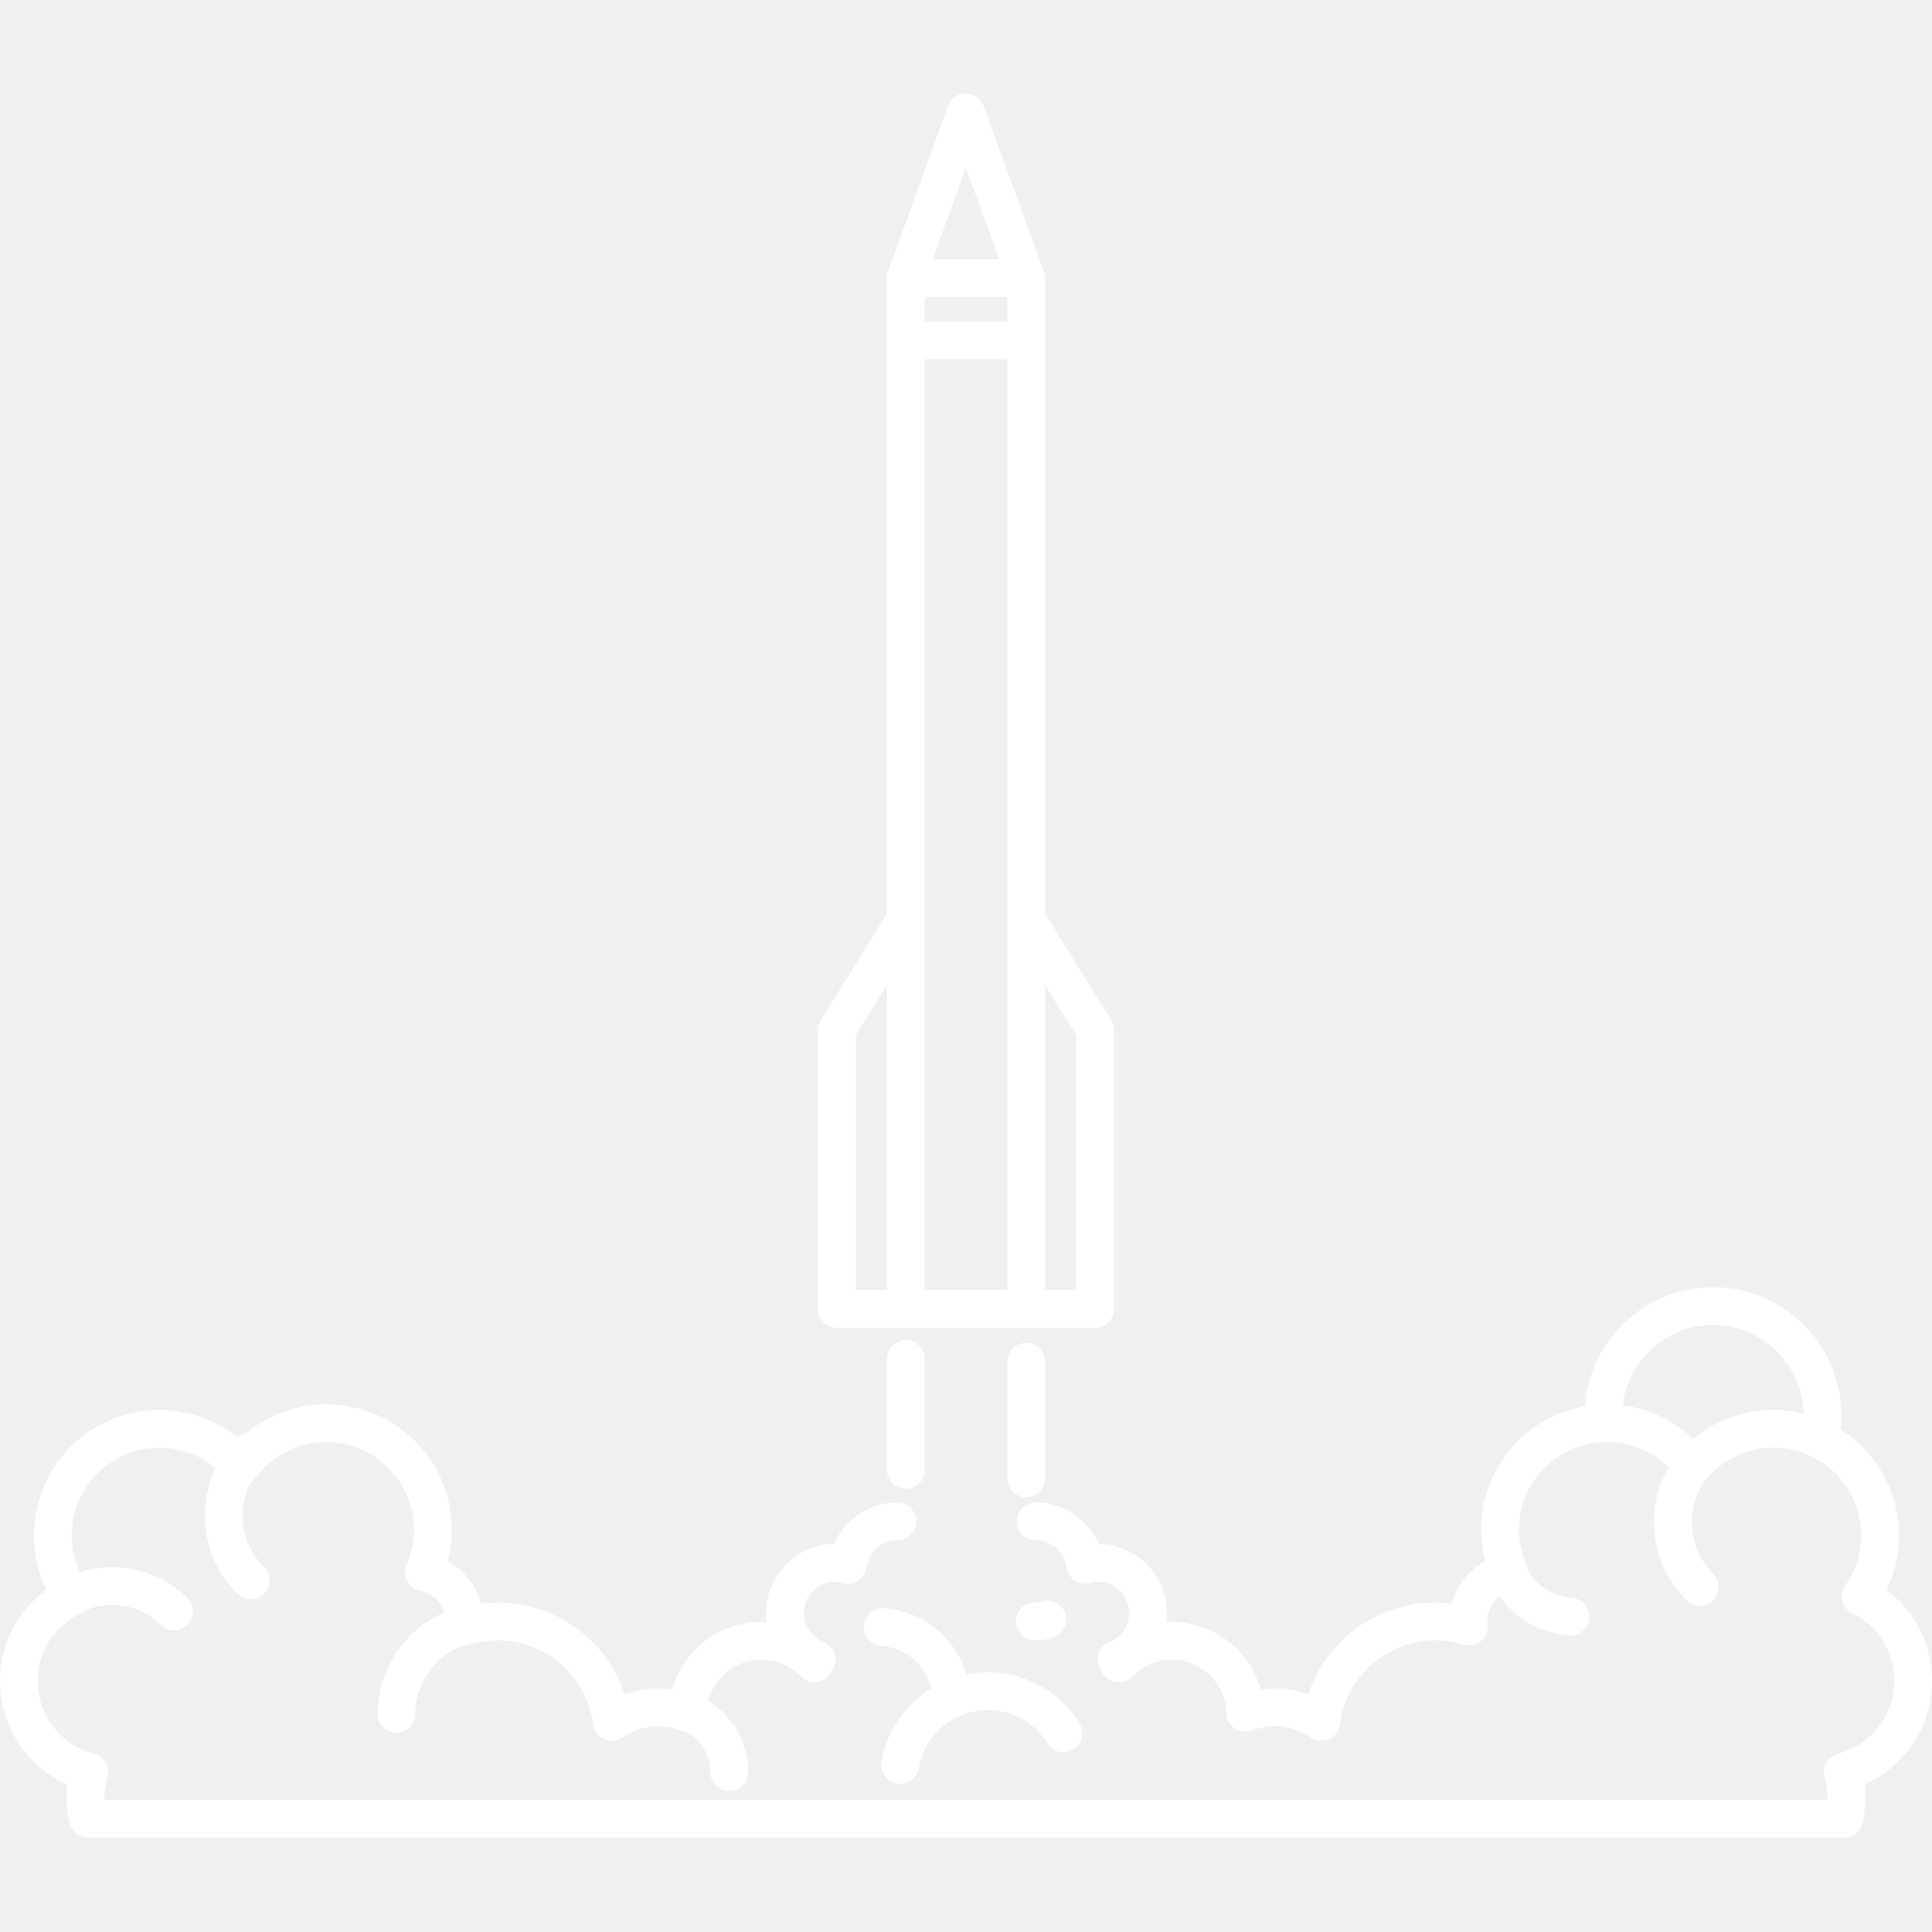
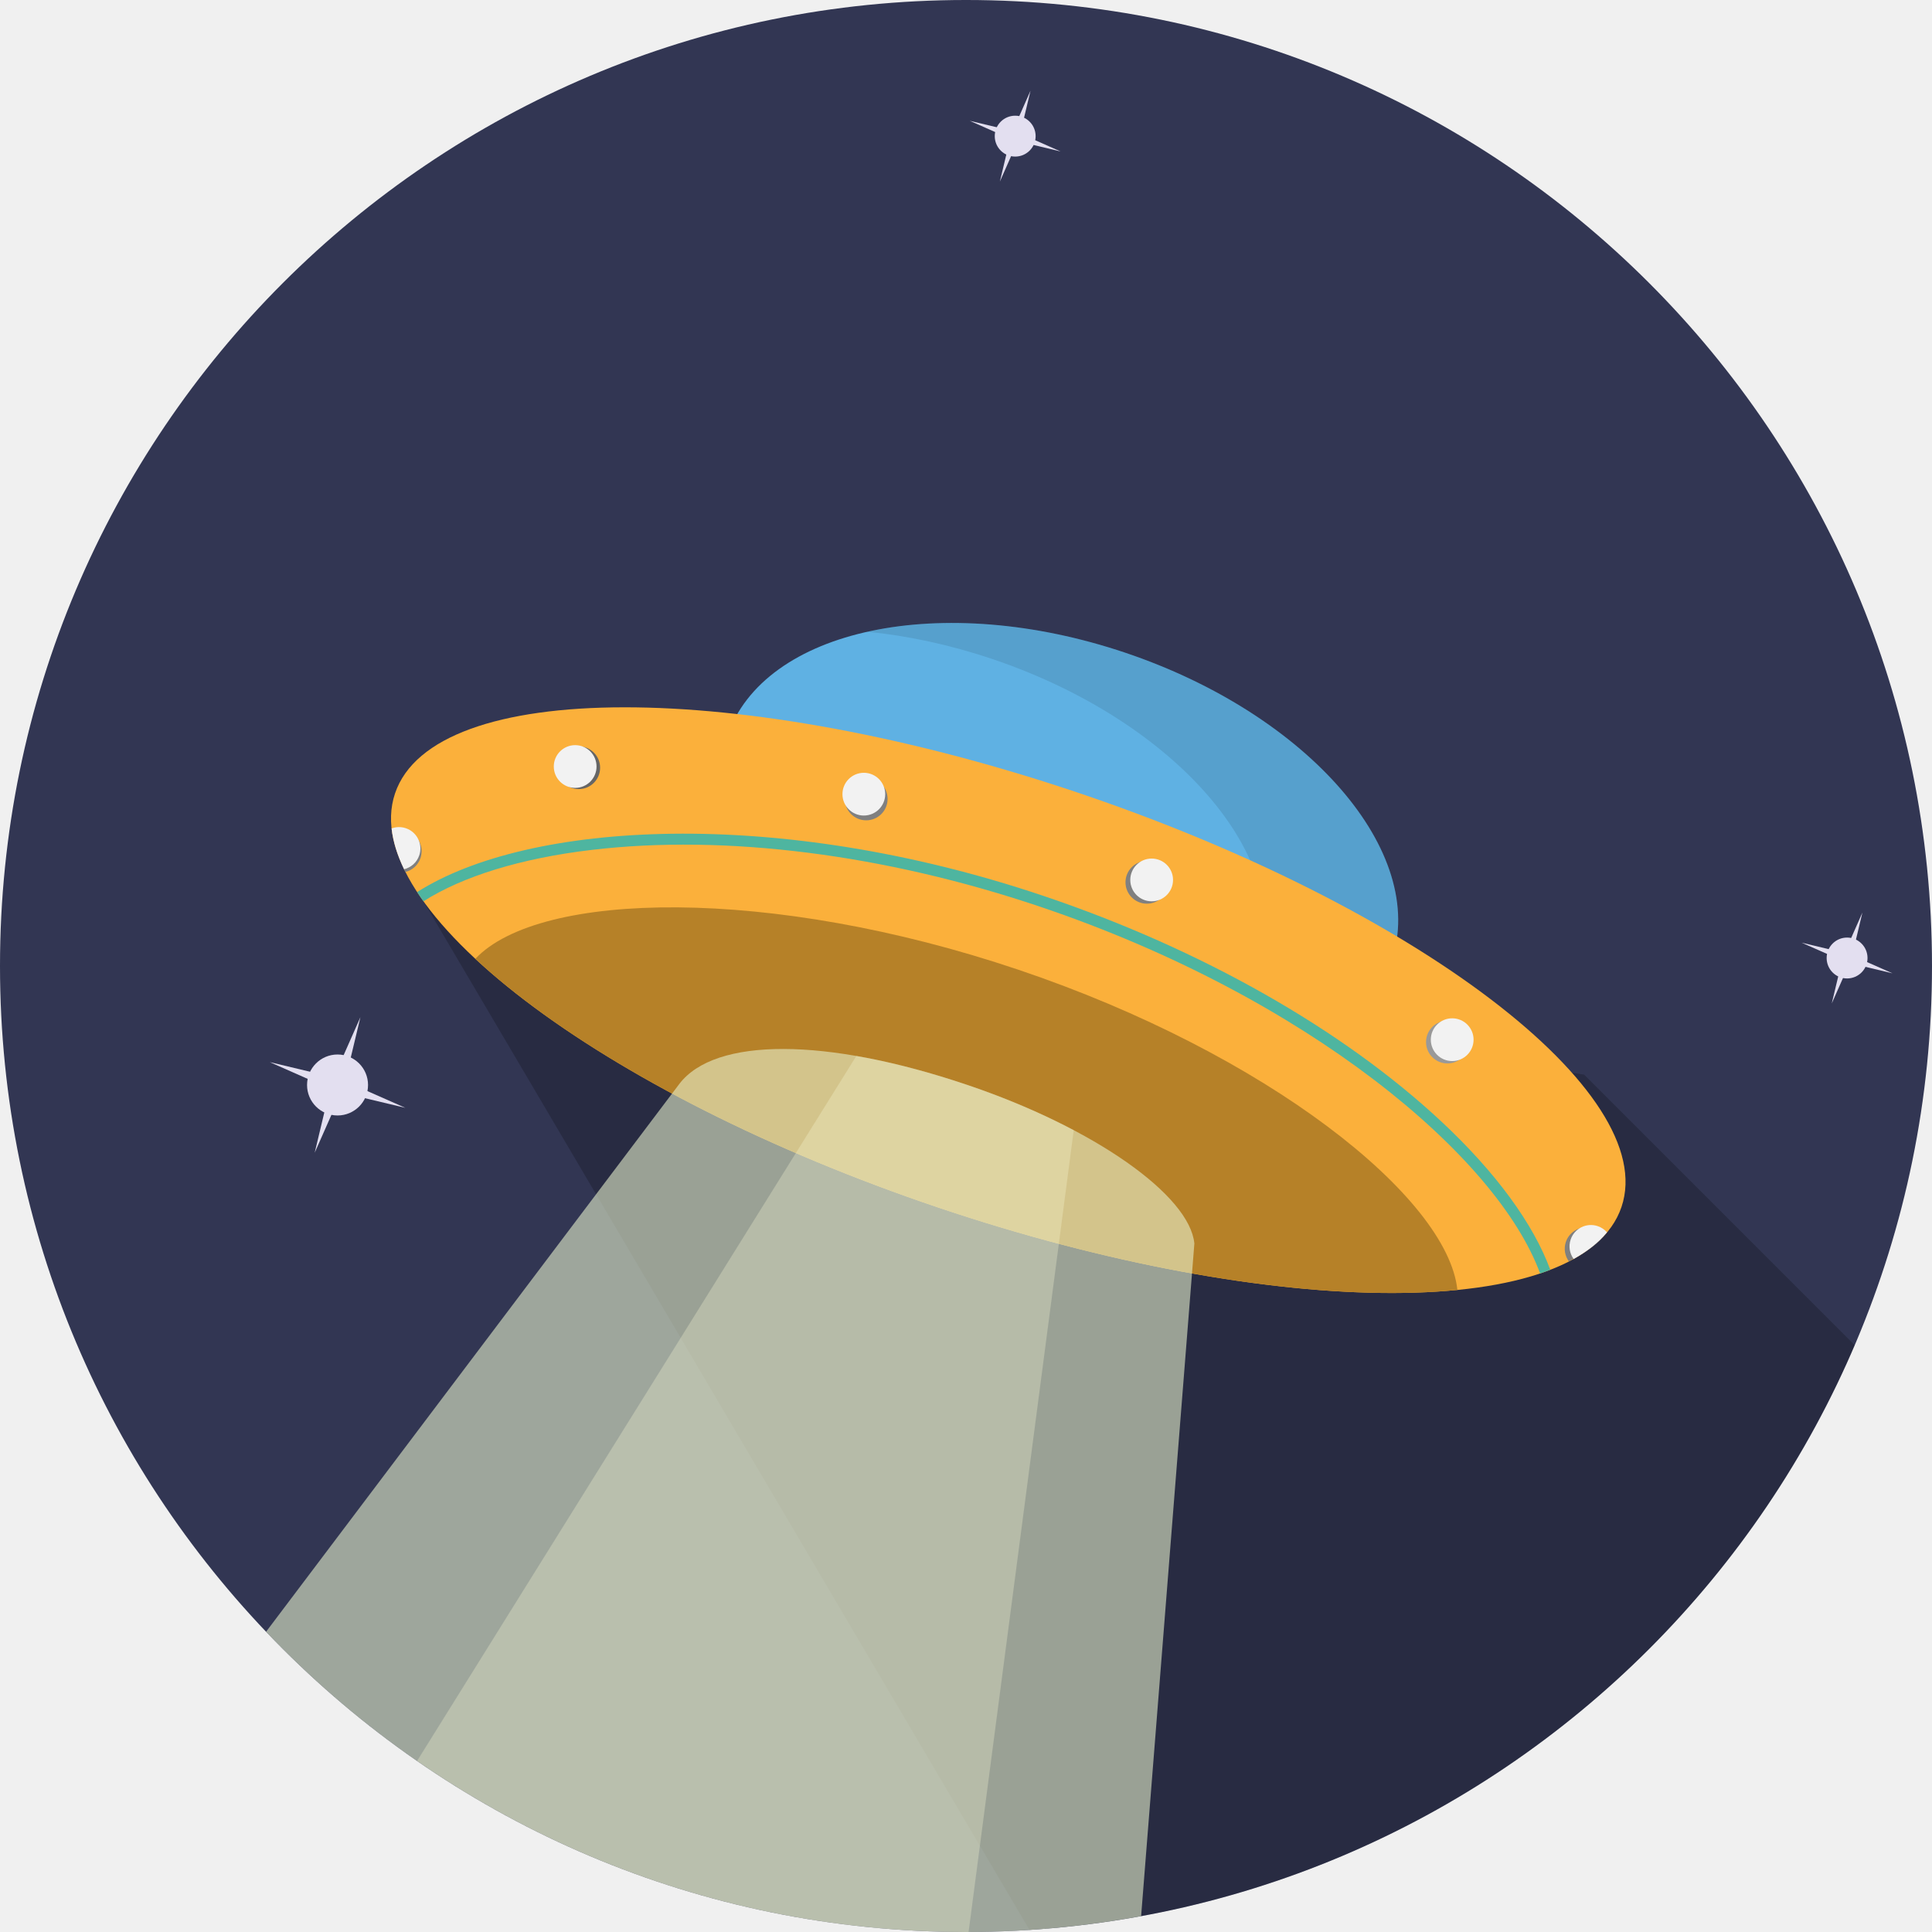
- <svg xmlns="http://www.w3.org/2000/svg" version="1.1" id="Capa_1" x="0px" y="0px" viewBox="0 0 409.3 409.3" style="enable-background:new 0 0 409.3 409.3;" xml:space="preserve">
-   <style type="text/css">
- 	.st0{fill:none;stroke:#FFFFFF;stroke-width:8;stroke-linejoin:round;stroke-miterlimit:10;}
- 	.st1{fill:none;stroke:#FFFFFF;stroke-width:8;stroke-linecap:round;stroke-linejoin:round;stroke-miterlimit:10;}
- </style>
-   <g>
-     <polygon class="st0" points="217.4,277.3 191.9,277.3 191.9,58.9 204.6,23.8 217.4,58.9  " />
-     <line class="st1" x1="191.9" y1="311.4" x2="191.9" y2="287.9" />
-     <line class="st1" x1="217.4" y1="288.5" x2="217.4" y2="313.2" />
-     <path class="st1" d="M53.1,307.4c-7.6,7.6-7.6,19.9,0,27.4" />
-     <path class="st1" d="M36.9,341.4c-7.2-7.2-19-7.2-26.2,0" />
-     <path class="st1" d="M103.4,343.7c-10.7,0-19.4,8.7-19.4,19.4" />
-     <path class="st1" d="M154.5,375.4c0-7.5-6-13.5-13.5-13.5" />
-     <path class="st1" d="M360.1,336.2c-7.6-7.6-7.6-19.9,0-27.4" />
-     <path class="st1" d="M219.2,343.5c1,0,1.9-0.1,2.7-0.4" />
-     <path class="st1" d="M190.1,322.3c-5.4,0-9.8,4-10.5,9.2c-0.9-0.2-1.8-0.4-2.7-0.4c-5.8,0-10.6,4.7-10.6,10.6   c0,4.5,2.8,8.3,6.7,9.9c-0.2,0.3-0.3,0.6-0.5,0.8c-2.8-3-6.8-4.8-11.2-4.8c-8.5,0-15.4,6.8-15.6,15.3c-1.9-0.7-4-1.2-6.2-1.2   c-3.7,0-7.1,1.2-9.9,3.1c-1.5-12-11.8-21.3-24.2-21.3c-2.5,0-4.9,0.4-7.1,1.1c0-0.3,0.1-0.7,0.1-1.1c0-5.2-3.7-9.5-8.6-10.4   c1.2-2.8,1.9-5.8,1.9-9c0-12.5-10.1-22.6-22.6-22.6c-7.4,0-14,3.6-18.1,9.1c-4.2-4.8-10.3-7.9-17.2-7.9   c-12.5,0-22.6,10.1-22.6,22.6c0,4.8,1.5,9.3,4.1,12.9C8.5,341.4,4,348.2,4,356.1c0,9.3,6.3,17.1,14.9,19.3   c-0.5,1.8-0.8,3.7-0.8,5.6c0,1.5,0.2,2.9,0.5,4.3h372.1c0.3-1.4,0.5-2.9,0.5-4.3c0-2-0.3-3.9-0.8-5.6c8.6-2.2,14.9-10.1,14.9-19.3   c0-7.9-4.5-14.7-11.1-17.9c2.6-3.7,4.1-8.1,4.1-12.9c0-12.5-10.1-22.6-22.6-22.6c-6.9,0-13,3.1-17.2,7.9   c-4.1-5.5-10.7-9.1-18.1-9.1c-12.5,0-22.6,10.1-22.6,22.6c0,3.2,0.7,6.2,1.9,9c-4.9,0.9-8.6,5.2-8.6,10.4c0,0.4,0,0.7,0.1,1.1   c-2.2-0.7-4.6-1.1-7.1-1.1c-12.4,0-22.7,9.3-24.2,21.3c-2.8-2-6.2-3.1-9.9-3.1c-1.3,0-2.6,0.2-3.8,0.5c-0.8,0.1-1.6,0.4-2.4,0.6   c-0.2-8.4-7.1-15.2-15.6-15.2c-4.4,0-8.4,1.9-11.2,4.8c-0.2-0.3-0.3-0.6-0.5-0.8c3.9-1.5,6.7-5.4,6.7-9.9c0-5.8-4.7-10.6-10.6-10.6   c-1,0-1.9,0.1-2.7,0.4c-0.7-5.2-5.1-9.2-10.5-9.2" />
-     <path class="st1" d="M201.2,357.1c-1.4-6.8-7.2-11.9-14.2-12.4" />
-     <path class="st1" d="M318.5,330.1c1.4,6.8,7.2,11.9,14.2,12.4" />
-     <path class="st1" d="M225.3,367.2c-3.8-6.2-11.2-9.9-18.9-8.7c-8.2,1.3-14.4,7.7-15.7,15.4" />
-     <path class="st1" d="M385.6,304.9c0.4-1.6,0.5-3.3,0.5-5c0-12.8-10.4-23.2-23.2-23.2s-23.2,10.4-23.2,23.2c0,0.5,0,1,0.1,1.5" />
-     <line class="st1" x1="191.9" y1="58.9" x2="213.9" y2="58.9" />
-     <line class="st1" x1="191.9" y1="72.1" x2="213.9" y2="72.1" />
-     <polyline class="st1" points="191.9,194.7 177.3,218.2 177.3,277.3 191.9,277.3 217.4,277.3 232,277.3 232,218.2 217.4,194.7  " />
+ <svg xmlns="http://www.w3.org/2000/svg" version="1.1" id="UFO" x="0px" y="0px" width="512px" height="512px" viewBox="0 0 512 512" enable-background="new 0 0 512 512" xml:space="preserve">
+   <circle id="Background_1_" fill="#323653" cx="256" cy="255.999" r="256" />
+   <path id="Shadow" opacity="0.2" d="M491.513,356.491l-71.71-71.71l-307.578-45.929l160.589,272.584  C371.26,505.052,454.537,443.033,491.513,356.491z" />
+   <g id="Star_1_">
+     <g>
+       <circle fill="#E3DFF0" cx="269.036" cy="36.078" r="5.417" />
+       <polygon fill="#E3DFF0" points="273.097,24.036 267.939,35.708 264.975,48.12 270.131,36.447   " />
+       <polygon fill="#E3DFF0" points="256.993,32.016 268.666,37.173 281.077,40.138 269.404,34.982   " />
+     </g>
+     <g>
+       <circle fill="#E3DFF0" cx="489.496" cy="253.883" r="5.417" />
+       <polygon fill="#E3DFF0" points="493.557,241.84 488.399,253.513 485.435,265.925 490.591,254.252   " />
+       <polygon fill="#E3DFF0" points="477.452,249.821 489.126,254.978 501.537,257.942 489.864,252.787   " />
+     </g>
+     <g id="Star">
+       <circle fill="#E3DFF0" cx="89.453" cy="287.532" r="8.081" />
+       <polygon fill="#E3DFF0" points="95.511,269.566 87.817,286.98 83.395,305.494 91.086,288.082   " />
+       <polygon fill="#E3DFF0" points="71.487,281.471 88.9,289.166 107.415,293.588 90.002,285.897   " />
+     </g>
+   </g>
+   <g id="UFO_1_">
+     <g>
+       <ellipse transform="matrix(0.9476 0.3195 -0.3195 0.9476 86.5849 -77.9034)" fill="#5FB1E3" cx="280.721" cy="224.936" rx="92.936" ry="54.821" />
+       <path opacity="0.1" d="M298.237,172.99c-24.72-8.335-49.083-9.856-68.34-5.575c10.669,1.065,21.861,3.447,33.127,7.246    c48.637,16.4,80.222,52.951,70.548,81.641c-4.757,14.108-18.609,23.684-37.241,27.827c35.392,3.532,65.022-7.453,72.455-29.498    C378.46,225.941,346.874,189.39,298.237,172.99z" />
+       <ellipse transform="matrix(0.9476 0.3195 -0.3195 0.9476 98.693 -71.4786)" fill="#FBB03B" cx="267.195" cy="265.051" rx="171.5" ry="58" />
+       <path fill="#4EB5A0" d="M381.96,297.193c-26.227-24.464-63.675-45.693-105.446-59.778    c-70.571-23.795-136.493-19.773-165.967-1.004c0.53,0.81,1.09,1.624,1.678,2.441c10.398-6.61,25.778-11.404,44.645-13.628    c35.405-4.174,77.555,1.165,118.685,15.034c70.854,23.891,121.2,66.13,132.587,97.222c0.927-0.31,1.825-0.637,2.701-0.975    C406.383,324.387,396.495,310.752,381.96,297.193z" />
+       <path fill="#B68128" d="M248.663,320.011c53.233,17.95,103.405,25.227,137.559,21.844c-2.579-24.628-50.493-62.665-116.312-84.857    c-65.818-22.193-126.981-20.937-143.945-2.897C151.096,277.472,195.43,302.062,248.663,320.011z" />
+       <circle fill="#808080" cx="303.934" cy="233.819" r="5.666" />
+       <circle fill="#F2F2F2" cx="305.202" cy="233.191" r="5.666" />
+       <circle fill="#999999" cx="383.581" cy="276.155" r="5.666" />
+       <circle fill="#F2F2F2" cx="384.847" cy="275.527" r="5.666" />
+       <path fill="#808080" d="M422.148,325.567c-2.966-1-6.18,0.594-7.18,3.559c-0.61,1.811-0.25,3.711,0.795,5.146    c3.634-2.013,6.929-3.928,9.17-6.615C424.295,326.922,423.139,325.901,422.148,325.567z" />
+       <path fill="#F2F2F2" d="M423.416,324.939c-2.966-1-6.18,0.594-7.18,3.559c-0.61,1.811-0.251,3.711,0.795,5.146    c3.633-2.013,6.604-4.363,8.846-7.051C425.238,325.857,424.406,325.272,423.416,324.939z" />
+       <circle fill="#808080" cx="229.552" cy="211.729" r="5.666" />
+       <circle fill="#F2F2F2" cx="228.924" cy="210.462" r="5.666" />
+       <path opacity="0.6" fill="#E6F0CD" d="M256.218,287.47c-37.368-12.601-66.731-12.607-76.182-0.229L70.511,432.433    C117.146,481.446,183.004,512,256,512c15.849,0,31.357-1.451,46.41-4.208L316.52,329.55    C315.302,316.825,290.098,298.893,256.218,287.47z" />
+       <path opacity="0.3" fill="#F7F7D5" d="M256.218,287.47c-10.476-3.533-20.322-6.075-29.278-7.632L110.534,466.66    C151.846,495.242,201.962,512,256,512c0.23,0,0.459-0.008,0.689-0.009l27.863-212.481    C276.223,295.109,266.633,290.98,256.218,287.47z" />
+     </g>
+     <g>
+       <circle fill="#666666" cx="153.371" cy="203.455" r="5.666" />
+       <circle fill="#F2F2F2" cx="152.424" cy="203.135" r="5.665" />
+     </g>
+     <g>
+       <path fill="#808080" d="M107.877,220.214c-1.279-0.431-2.604-0.378-3.778,0.058c0.384,3.456,1.508,7.073,3.316,10.81    c1.818-0.449,3.377-1.783,4.02-3.688C112.435,224.428,110.842,221.214,107.877,220.214z" />
+       <path fill="#F2F2F2" d="M107.55,219.489c-1.279-0.432-2.604-0.378-3.777,0.058c0.384,3.456,1.508,7.073,3.316,10.81    c1.818-0.448,3.377-1.783,4.02-3.688C112.108,223.703,110.515,220.488,107.55,219.489z" />
+     </g>
  </g>
</svg>
